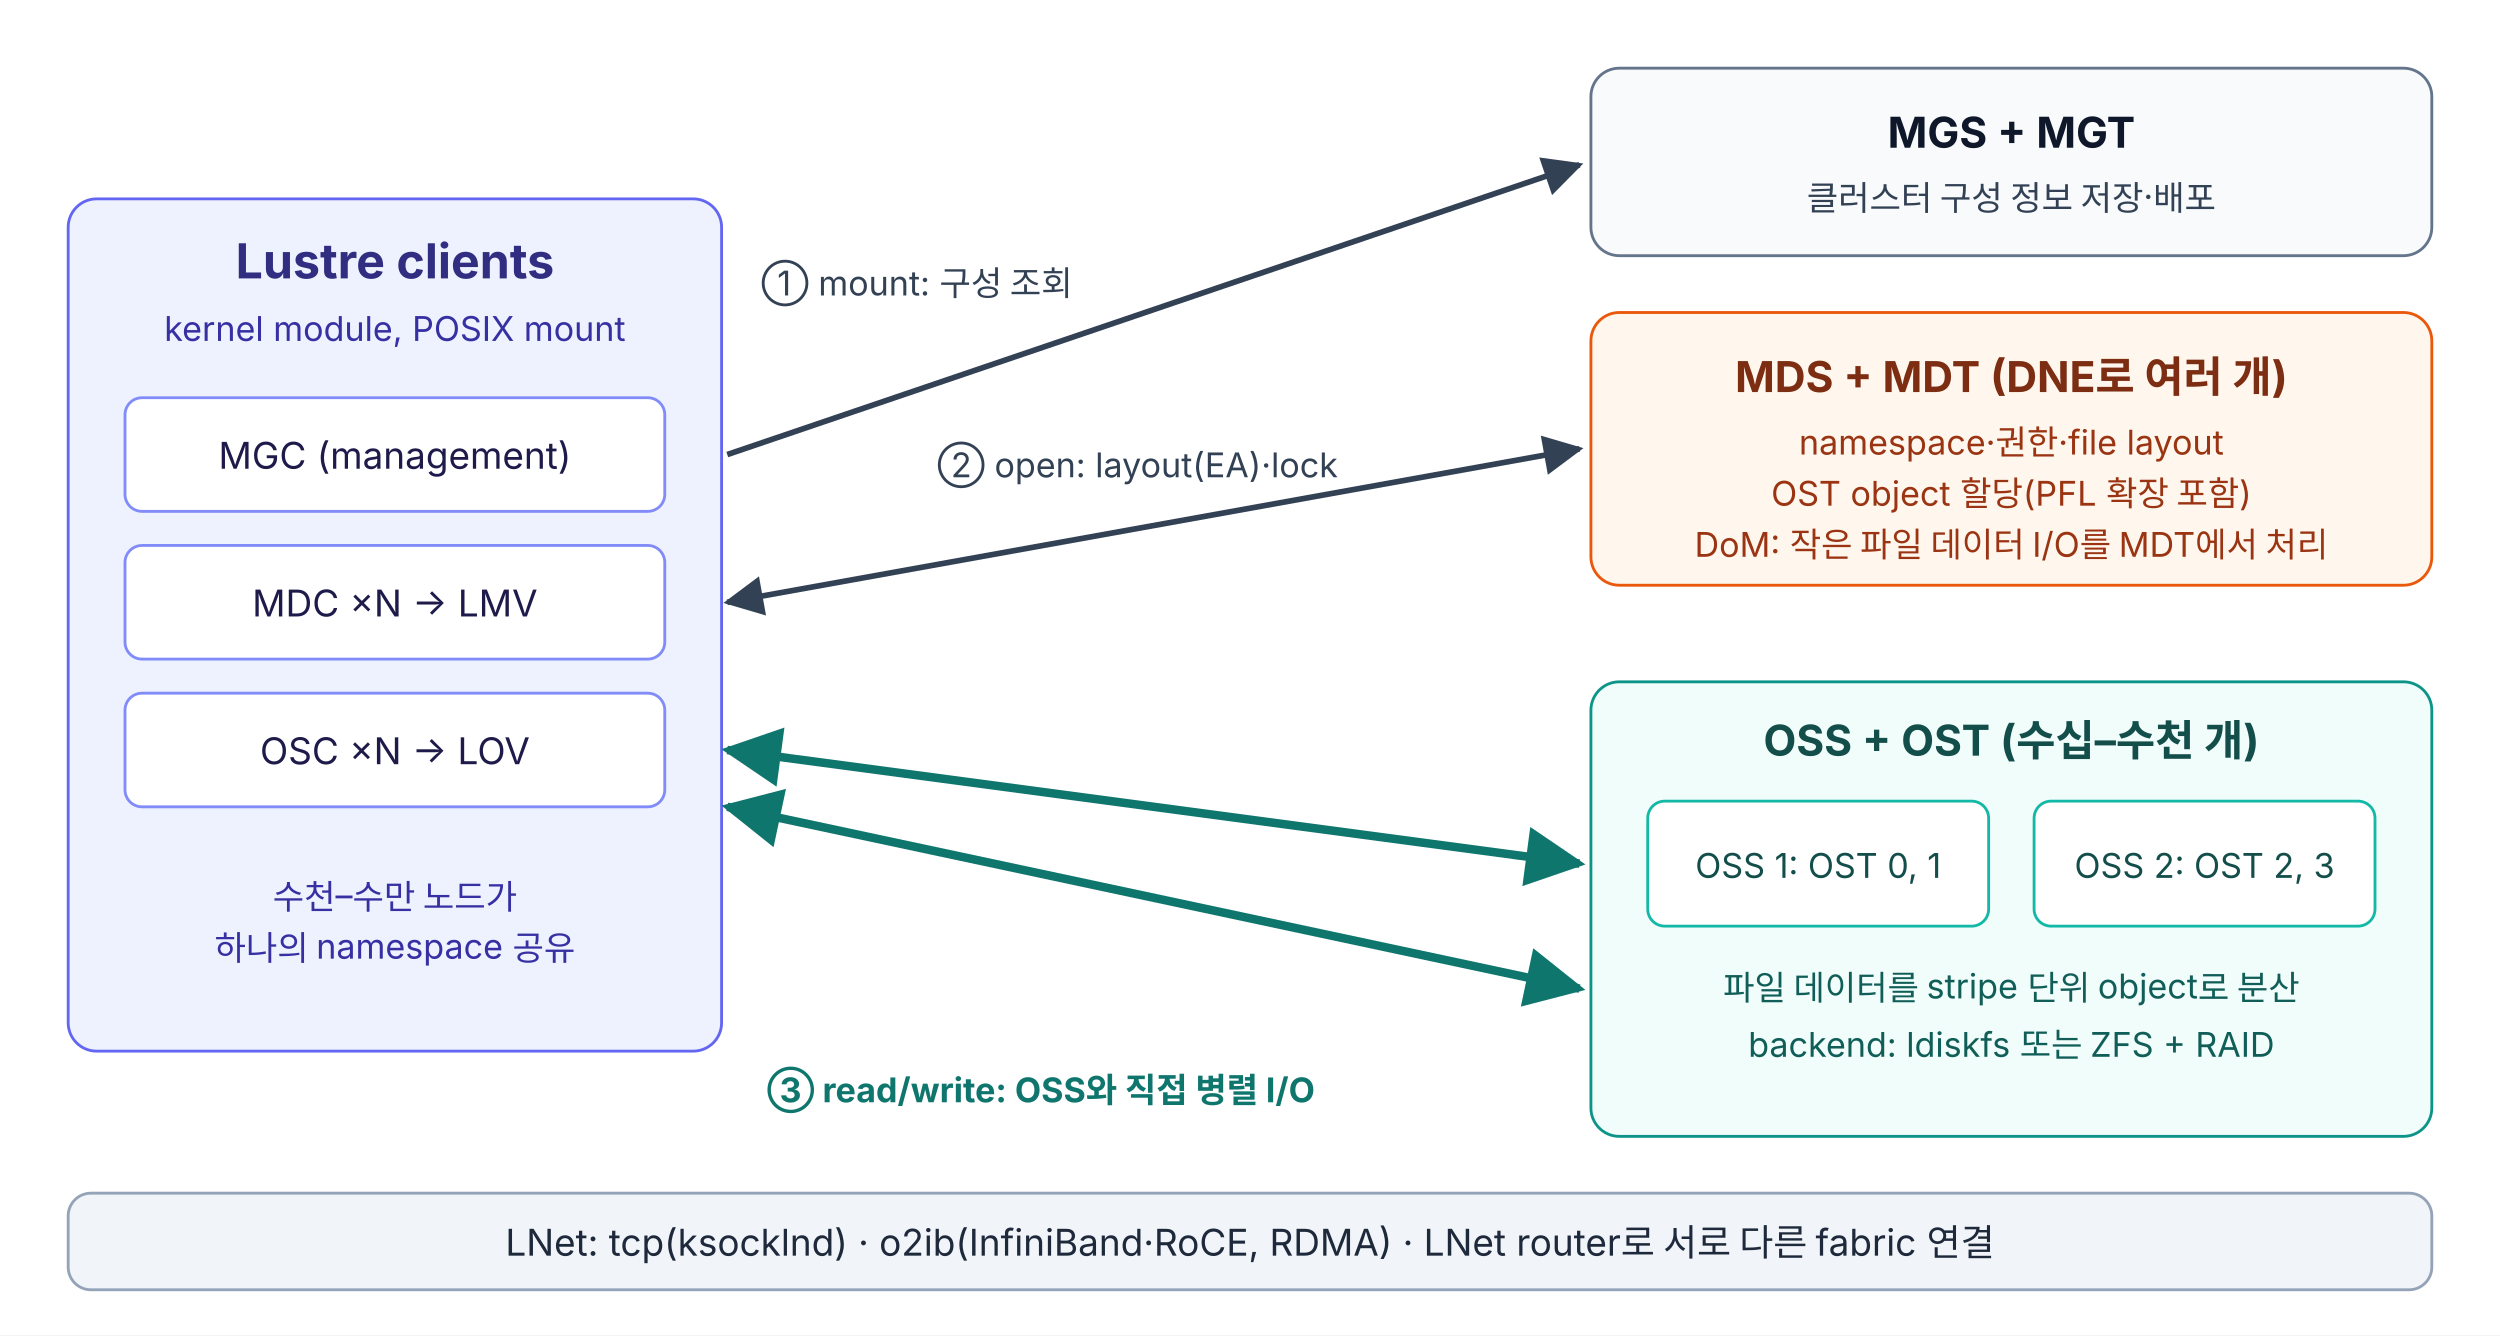
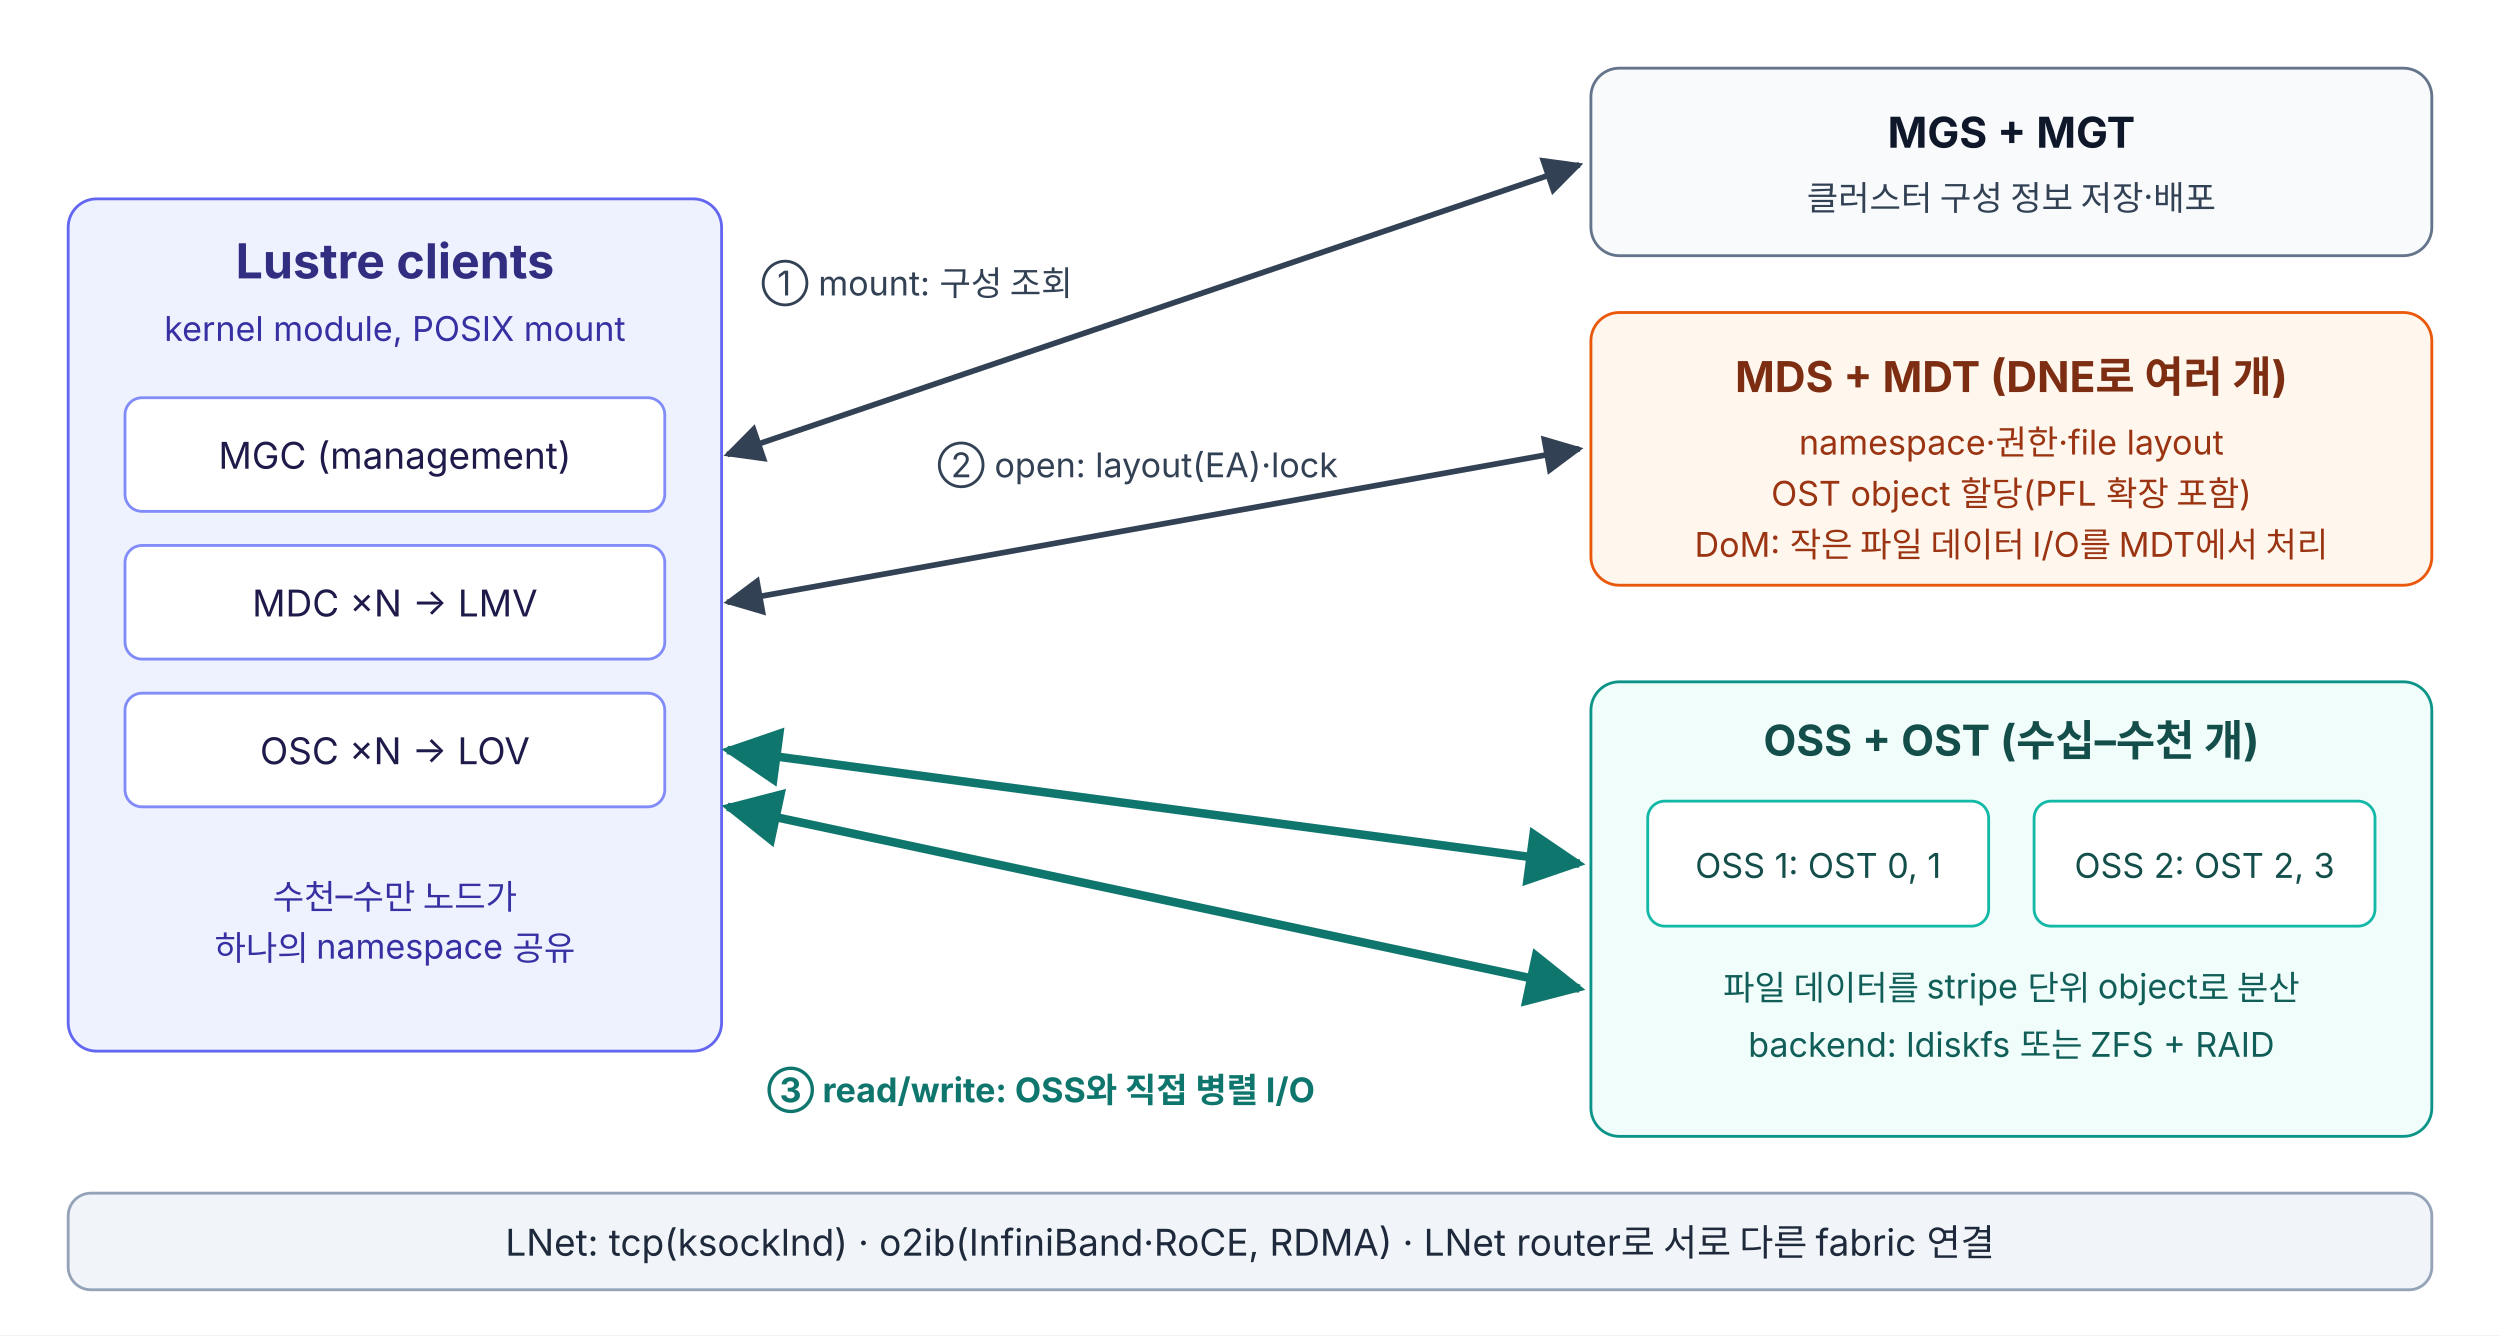
<svg xmlns="http://www.w3.org/2000/svg" viewBox="0 0 880 470" role="img" aria-labelledby="t d" font-family="-apple-system, 'Segoe UI', 'Noto Sans KR', sans-serif">
  <defs>
    <marker id="a" viewBox="0 0 10 10" refX="9" refY="5" markerWidth="7" markerHeight="7" orient="auto-start-reverse">
      <path d="M0,0 L10,5 L0,10 z" fill="#334155" />
    </marker>
    <marker id="b" viewBox="0 0 10 10" refX="9" refY="5" markerWidth="7" markerHeight="7" orient="auto-start-reverse">
      <path d="M0,0 L10,5 L0,10 z" fill="#0f766e" />
    </marker>
  </defs>
  <rect width="880" height="470" fill="#ffffff" />
  <rect x="24" y="70" width="230" height="300" rx="10" fill="#eef2ff" stroke="#6366f1" />
  <text x="139" y="98" text-anchor="middle" font-size="17" font-weight="700" fill="#312e81">Lustre clients</text>
  <text x="139" y="120" text-anchor="middle" font-size="12" fill="#3730a3">kernel module, POSIX mount</text>
  <rect x="44" y="140" width="190" height="40" rx="6" fill="#fff" stroke="#818cf8" />
  <text x="139" y="165" text-anchor="middle" font-size="13" fill="#1e1b4b">MGC (management)</text>
  <rect x="44" y="192" width="190" height="40" rx="6" fill="#fff" stroke="#818cf8" />
  <text x="139" y="217" text-anchor="middle" font-size="13" fill="#1e1b4b">MDC ×N → LMV</text>
  <rect x="44" y="244" width="190" height="40" rx="6" fill="#fff" stroke="#818cf8" />
  <text x="139" y="269" text-anchor="middle" font-size="13" fill="#1e1b4b">OSC ×N → LOV</text>
  <text x="139" y="320" text-anchor="middle" font-size="12" fill="#3730a3">수천–수만 노드가</text>
  <text x="139" y="338" text-anchor="middle" font-size="12" fill="#3730a3">하나의 namespace 공유</text>
  <rect x="560" y="24" width="296" height="66" rx="10" fill="#f8fafc" stroke="#64748b" />
  <text x="708" y="52" text-anchor="middle" font-size="15" font-weight="700" fill="#0f172a">MGS + MGT</text>
  <text x="708" y="74" text-anchor="middle" font-size="12" fill="#334155">클러스터 구성 정보 저장·배포</text>
  <rect x="560" y="110" width="296" height="96" rx="10" fill="#fff7ed" stroke="#ea580c" />
  <text x="708" y="138" text-anchor="middle" font-size="15" font-weight="700" fill="#7c2d12">MDS + MDT (DNE로 여러 개)</text>
  <text x="708" y="160" text-anchor="middle" font-size="12" fill="#9a3412">namespace·권한·file layout</text>
  <text x="708" y="178" text-anchor="middle" font-size="12" fill="#9a3412">OST object 할당(PFL 확장 포함)</text>
  <text x="708" y="196" text-anchor="middle" font-size="12" fill="#9a3412">DoM: 작은 파일 데이터 I/O를 MDT에서 처리</text>
  <rect x="560" y="240" width="296" height="160" rx="10" fill="#f0fdfa" stroke="#0d9488" />
  <text x="708" y="266" text-anchor="middle" font-size="15" font-weight="700" fill="#134e4a">OSS + OST (수십–수천 개)</text>
  <rect x="580" y="282" width="120" height="44" rx="6" fill="#fff" stroke="#14b8a6" />
  <text x="640" y="309" text-anchor="middle" font-size="12" fill="#134e4a">OSS 1: OST 0, 1</text>
  <rect x="716" y="282" width="120" height="44" rx="6" fill="#fff" stroke="#14b8a6" />
  <text x="776" y="309" text-anchor="middle" font-size="12" fill="#134e4a">OSS 2: OST 2, 3</text>
  <text x="708" y="352" text-anchor="middle" font-size="12" fill="#115e59">파일 데이터를 stripe 단위 object로 분산</text>
  <text x="708" y="372" text-anchor="middle" font-size="12" fill="#115e59">backend: ldiskfs 또는 ZFS + RAID</text>
-   <line x1="256" y1="160" x2="556" y2="58" stroke="#334155" stroke-width="2" marker-end="url(#a)" />
+   <line x1="256" y1="160" x2="556" y2="58" stroke="#334155" stroke-width="2" marker-end="url(#a)" marker-start="url(#a)" />
  <text x="268" y="104" font-size="12" fill="#334155">① mount: 구성 조회</text>
  <line x1="256" y1="212" x2="556" y2="158" stroke="#334155" stroke-width="2" marker-end="url(#a)" marker-start="url(#a)" />
  <text x="330" y="168" font-size="12" fill="#334155">② open: layout(EA)·lock</text>
  <line x1="256" y1="264" x2="556" y2="304" stroke="#0f766e" stroke-width="3" marker-end="url(#b)" marker-start="url(#b)" />
  <line x1="256" y1="284" x2="556" y2="348" stroke="#0f766e" stroke-width="3" marker-end="url(#b)" marker-start="url(#b)" />
  <text x="270" y="388" font-size="12" font-weight="700" fill="#0f766e">③ read/write: OSS와 직접 병렬 I/O</text>
  <rect x="24" y="420" width="832" height="34" rx="8" fill="#f1f5f9" stroke="#94a3b8" />
  <text x="440" y="442" text-anchor="middle" font-size="13" fill="#1e293b">LNet: tcp(ksocklnd) · o2ib(InfiniBand·RoCE, RDMA) · LNet router로 서로 다른 fabric 연결</text>
</svg>
